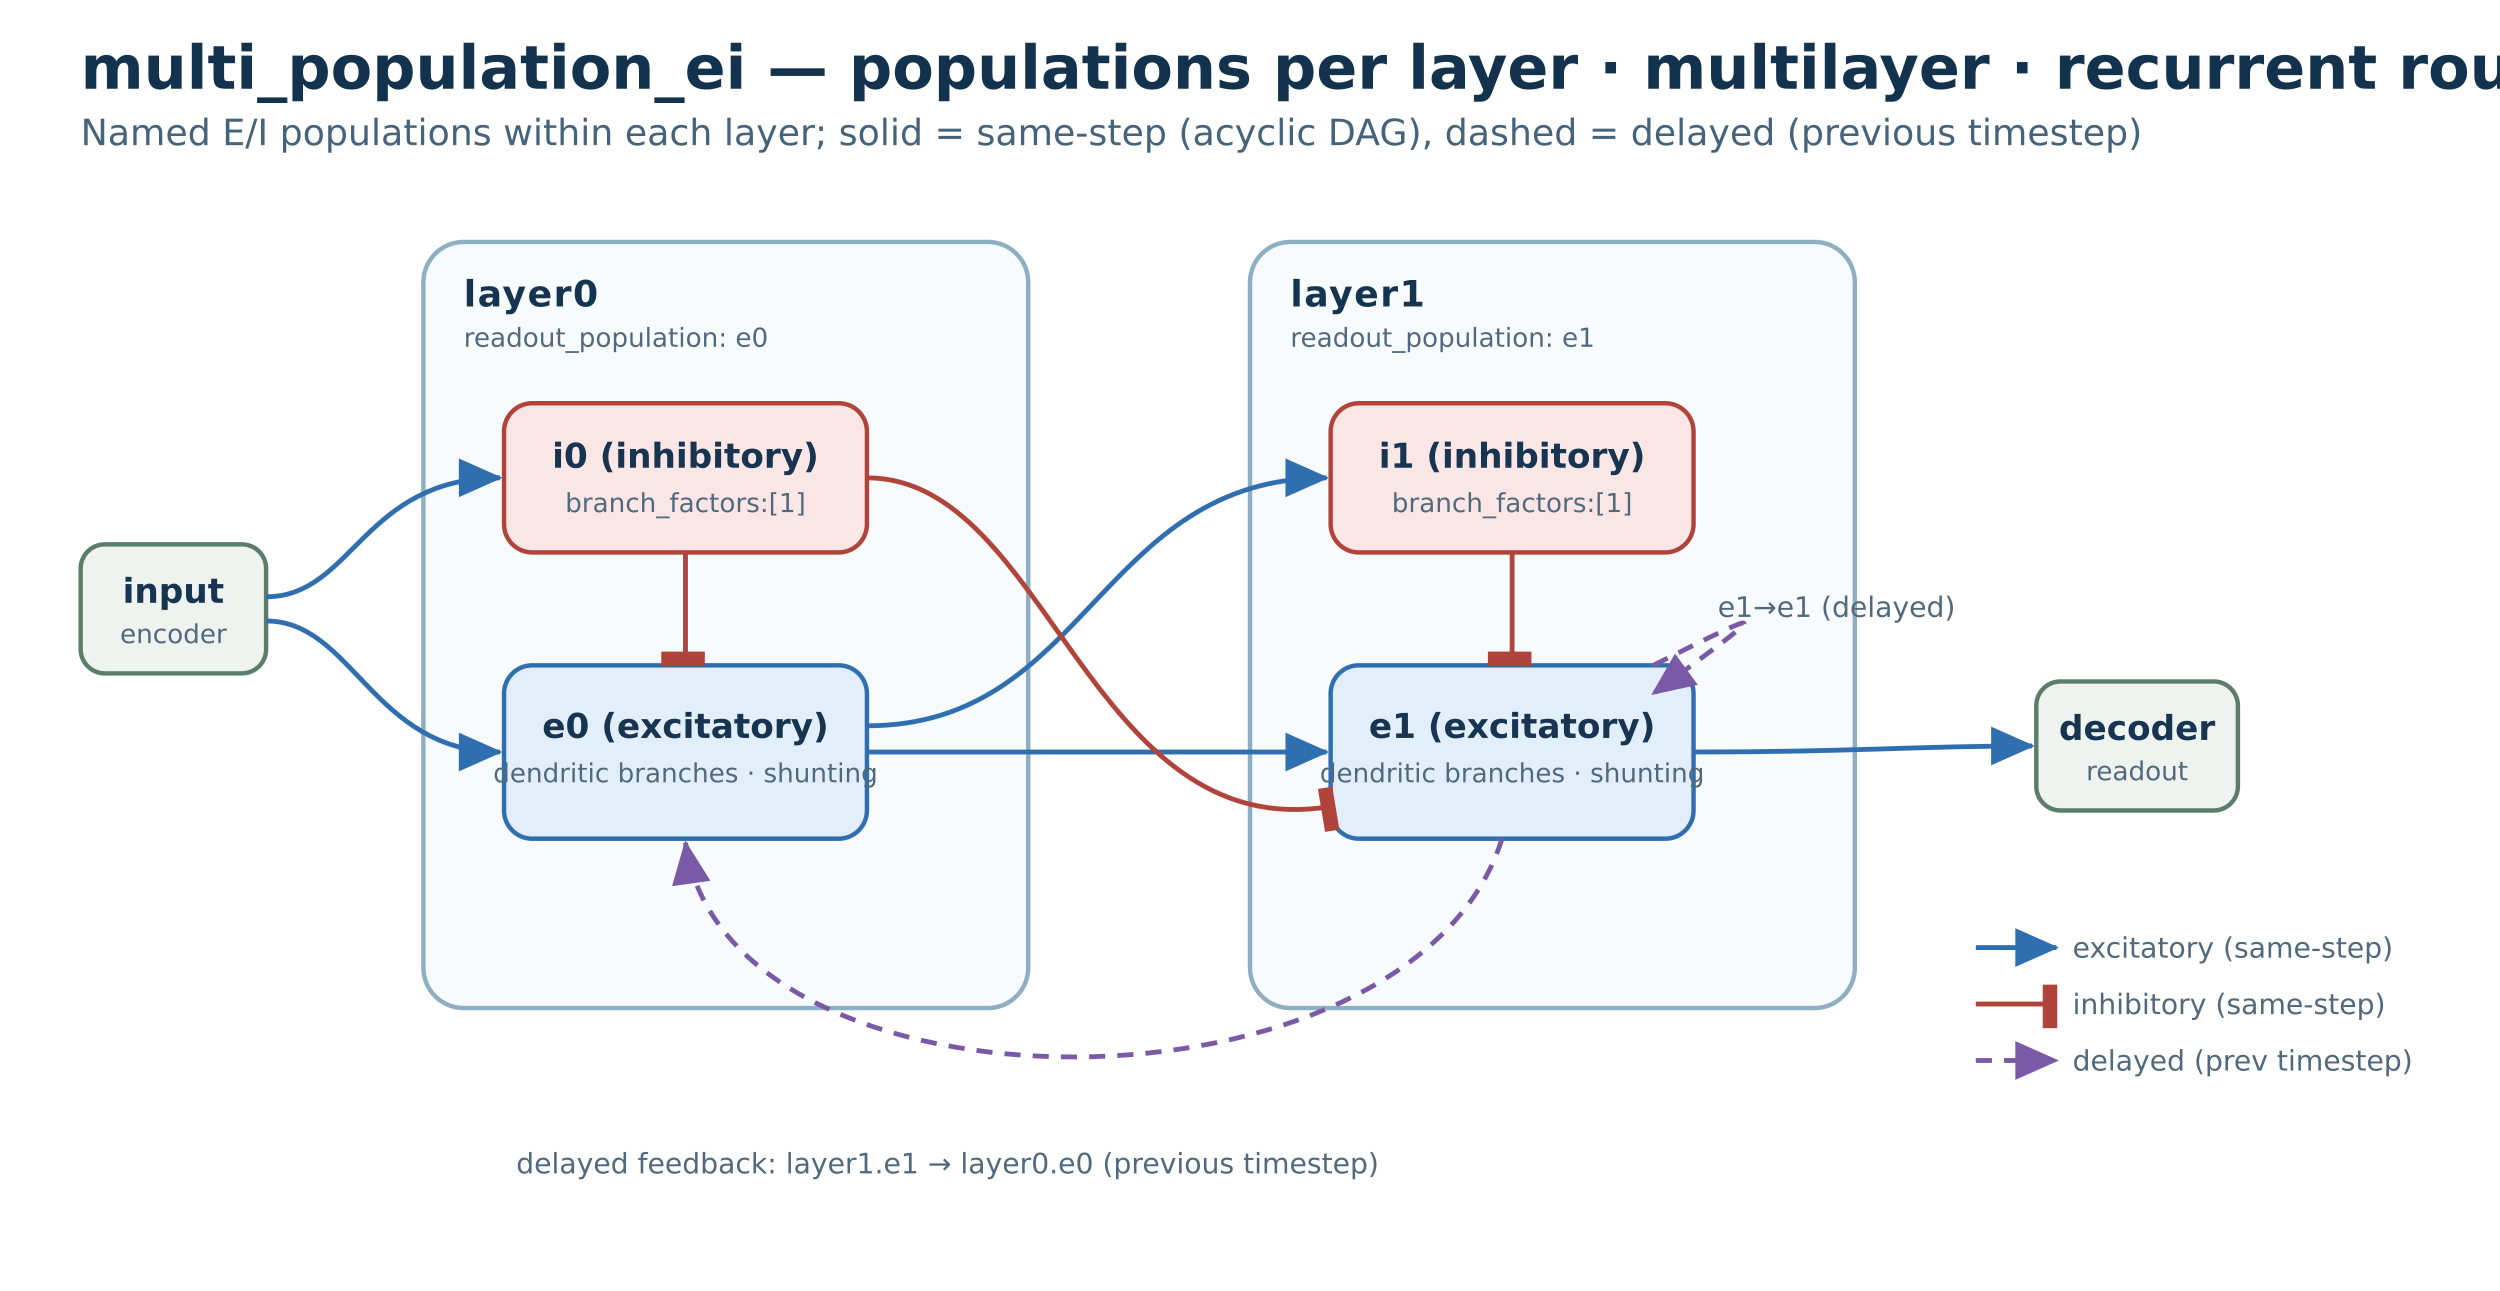
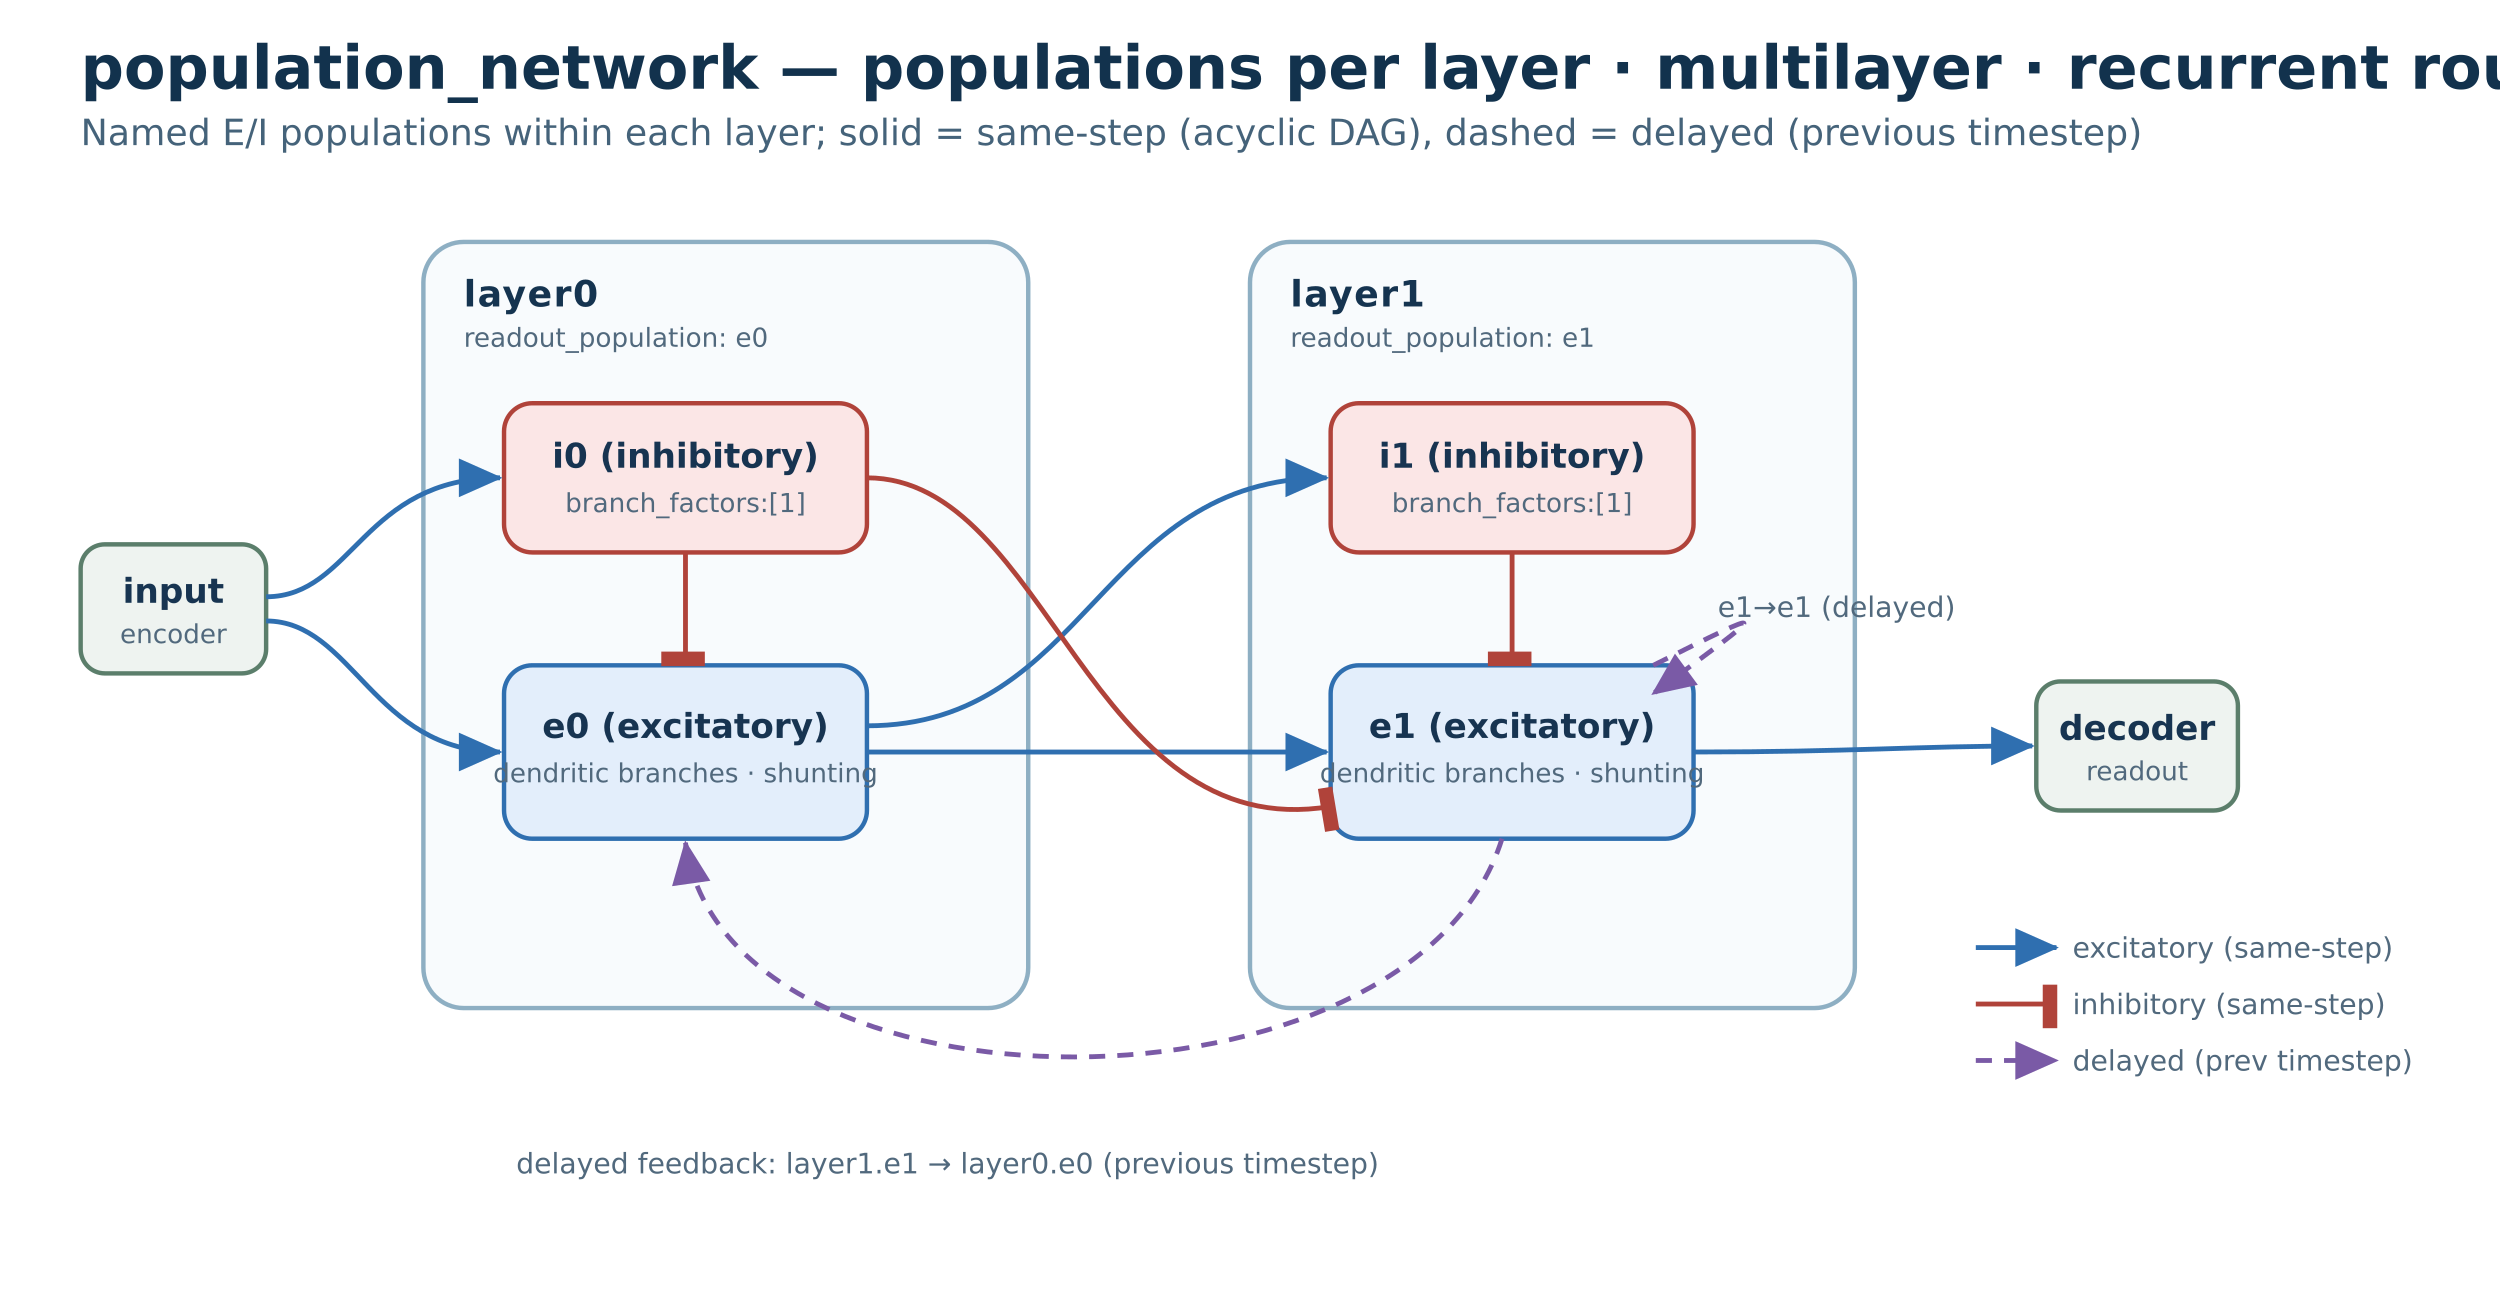
<svg xmlns="http://www.w3.org/2000/svg" width="1240" height="640" viewBox="0 0 1240 640">
  <defs>
    <style>
      .title { font: 700 30px "DejaVu Sans", Arial, sans-serif; fill: #12324d; }
      .subtitle { font: 500 18px "DejaVu Sans", Arial, sans-serif; fill: #45637a; }
      .panel { fill: #f8fbfd; stroke: #8eafc3; stroke-width: 2.2; }
      .layerlabel { font: 700 18px "DejaVu Sans", Arial, sans-serif; fill: #153450; letter-spacing: 0.04em; }
      .epop { fill: #e3eefb; stroke: #2f6fb0; stroke-width: 2.2; }
      .ipop { fill: #fbe6e6; stroke: #b0433a; stroke-width: 2.2; }
      .io   { fill: #eef3f0; stroke: #5b7e6b; stroke-width: 2.2; }
      .nodetext { font: 600 17px "DejaVu Sans", Arial, sans-serif; fill: #173451; }
      .sub { font: 400 13px "DejaVu Sans", Arial, sans-serif; fill: #51697d; }
      .small { font: 400 14px "DejaVu Sans", Arial, sans-serif; fill: #51697d; }
      .ee { stroke: #2f6fb0; stroke-width: 2.4; fill: none; }
      .ii { stroke: #b0433a; stroke-width: 2.4; fill: none; }
      .delay { stroke: #7a5aa6; stroke-width: 2.4; fill: none; stroke-dasharray: 8 6; }
    </style>
    <marker id="aE" markerWidth="11" markerHeight="11" refX="8.5" refY="4" orient="auto">
      <path d="M0,0 L9,4 L0,8 z" fill="#2f6fb0" />
    </marker>
    <marker id="aD" markerWidth="11" markerHeight="11" refX="8.5" refY="4" orient="auto">
      <path d="M0,0 L9,4 L0,8 z" fill="#7a5aa6" />
    </marker>
    <marker id="aI" markerWidth="12" markerHeight="12" refX="2" refY="5" orient="auto">
      <rect x="0" y="1" width="3" height="9" fill="#b0433a" />
    </marker>
  </defs>
-   <text class="title" x="40" y="44">multi_population_ei — populations per layer · multilayer · recurrent routing</text>
+   <text class="title" x="40" y="44">population_network — populations per layer · multilayer · recurrent routing</text>
  <text class="subtitle" x="40" y="72">Named E/I populations within each layer; solid = same-step (acyclic DAG), dashed = delayed (previous timestep)</text>
  <rect class="io" x="40" y="270" width="92" height="64" rx="12" />
  <text class="nodetext" x="86" y="299" text-anchor="middle">input</text>
  <text class="sub" x="86" y="319" text-anchor="middle">encoder</text>
  <rect class="panel" x="210" y="120" width="300" height="380" rx="20" />
  <text class="layerlabel" x="230" y="152">layer0</text>
  <text class="sub" x="230" y="172">readout_population: e0</text>
  <rect class="ipop" x="250" y="200" width="180" height="74" rx="14" />
  <text class="nodetext" x="340" y="232" text-anchor="middle">i0  (inhibitory)</text>
  <text class="sub" x="340" y="254" text-anchor="middle">branch_factors:[1]</text>
  <rect class="epop" x="250" y="330" width="180" height="86" rx="14" />
  <text class="nodetext" x="340" y="366" text-anchor="middle">e0  (excitatory)</text>
  <text class="sub" x="340" y="388" text-anchor="middle">dendritic branches · shunting</text>
  <rect class="panel" x="620" y="120" width="300" height="380" rx="20" />
  <text class="layerlabel" x="640" y="152">layer1</text>
  <text class="sub" x="640" y="172">readout_population: e1</text>
  <rect class="ipop" x="660" y="200" width="180" height="74" rx="14" />
  <text class="nodetext" x="750" y="232" text-anchor="middle">i1  (inhibitory)</text>
  <text class="sub" x="750" y="254" text-anchor="middle">branch_factors:[1]</text>
  <rect class="epop" x="660" y="330" width="180" height="86" rx="14" />
  <text class="nodetext" x="750" y="366" text-anchor="middle">e1  (excitatory)</text>
  <text class="sub" x="750" y="388" text-anchor="middle">dendritic branches · shunting</text>
  <rect class="io" x="1010" y="338" width="100" height="64" rx="12" />
  <text class="nodetext" x="1060" y="367" text-anchor="middle">decoder</text>
  <text class="sub" x="1060" y="387" text-anchor="middle">readout</text>
  <path class="ee" d="M132,296 C175,296 180,237 248,237" marker-end="url(#aE)" />
  <path class="ee" d="M132,308 C175,308 185,373 248,373" marker-end="url(#aE)" />
  <path class="ii" d="M340,274 L340,328" marker-end="url(#aI)" />
  <path class="ee" d="M430,360 C540,360 545,237 658,237" marker-end="url(#aE)" />
  <path class="ee" d="M430,373 C540,373 555,373 658,373" marker-end="url(#aE)" />
  <path class="ii" d="M430,237 C520,237 540,420 660,400" marker-end="url(#aI)" />
  <path class="ii" d="M750,274 L750,328" marker-end="url(#aI)" />
  <path class="ee" d="M840,373 C920,373 950,370 1008,370" marker-end="url(#aE)" />
  <path class="delay" d="M820,330 C880,300 880,300 820,344" marker-end="url(#aD)" />
  <text class="small" x="852" y="306">e1→e1 (delayed)</text>
  <path class="delay" d="M745,416 C700,560 360,560 340,418" marker-end="url(#aD)" />
  <text class="small" x="470" y="582" text-anchor="middle">delayed feedback: layer1.e1 → layer0.e0 (previous timestep)</text>
  <line class="ee" x1="980" y1="470" x2="1020" y2="470" marker-end="url(#aE)" />
  <text class="small" x="1028" y="475">excitatory (same-step)</text>
  <line class="ii" x1="980" y1="498" x2="1018" y2="498" marker-end="url(#aI)" />
  <text class="small" x="1028" y="503">inhibitory (same-step)</text>
  <line class="delay" x1="980" y1="526" x2="1020" y2="526" marker-end="url(#aD)" />
  <text class="small" x="1028" y="531">delayed (prev timestep)</text>
</svg>
